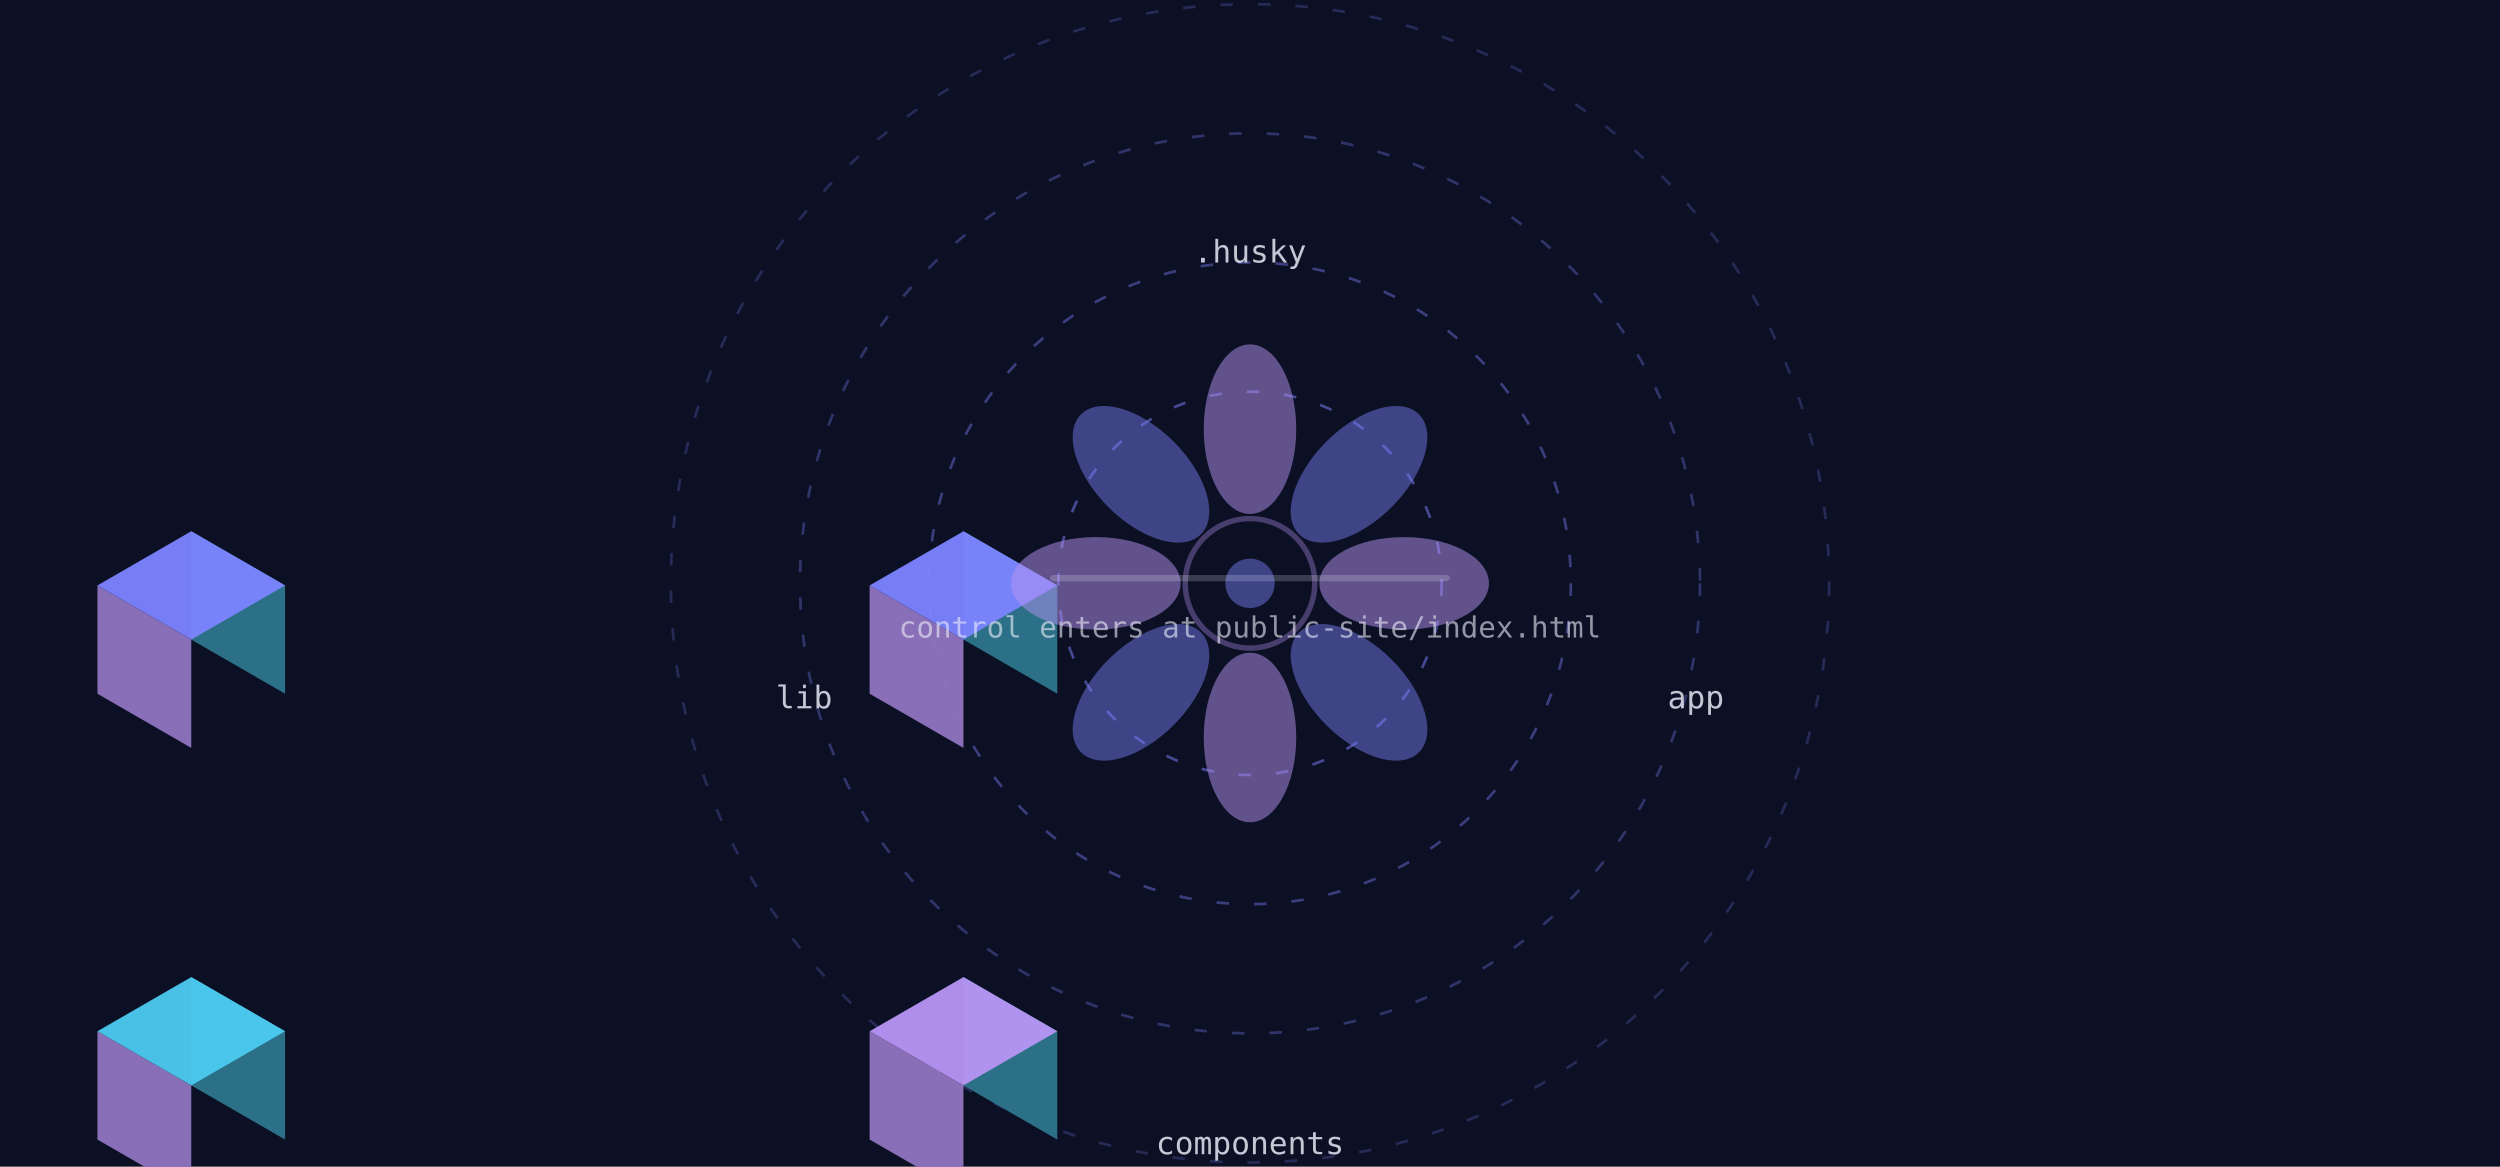
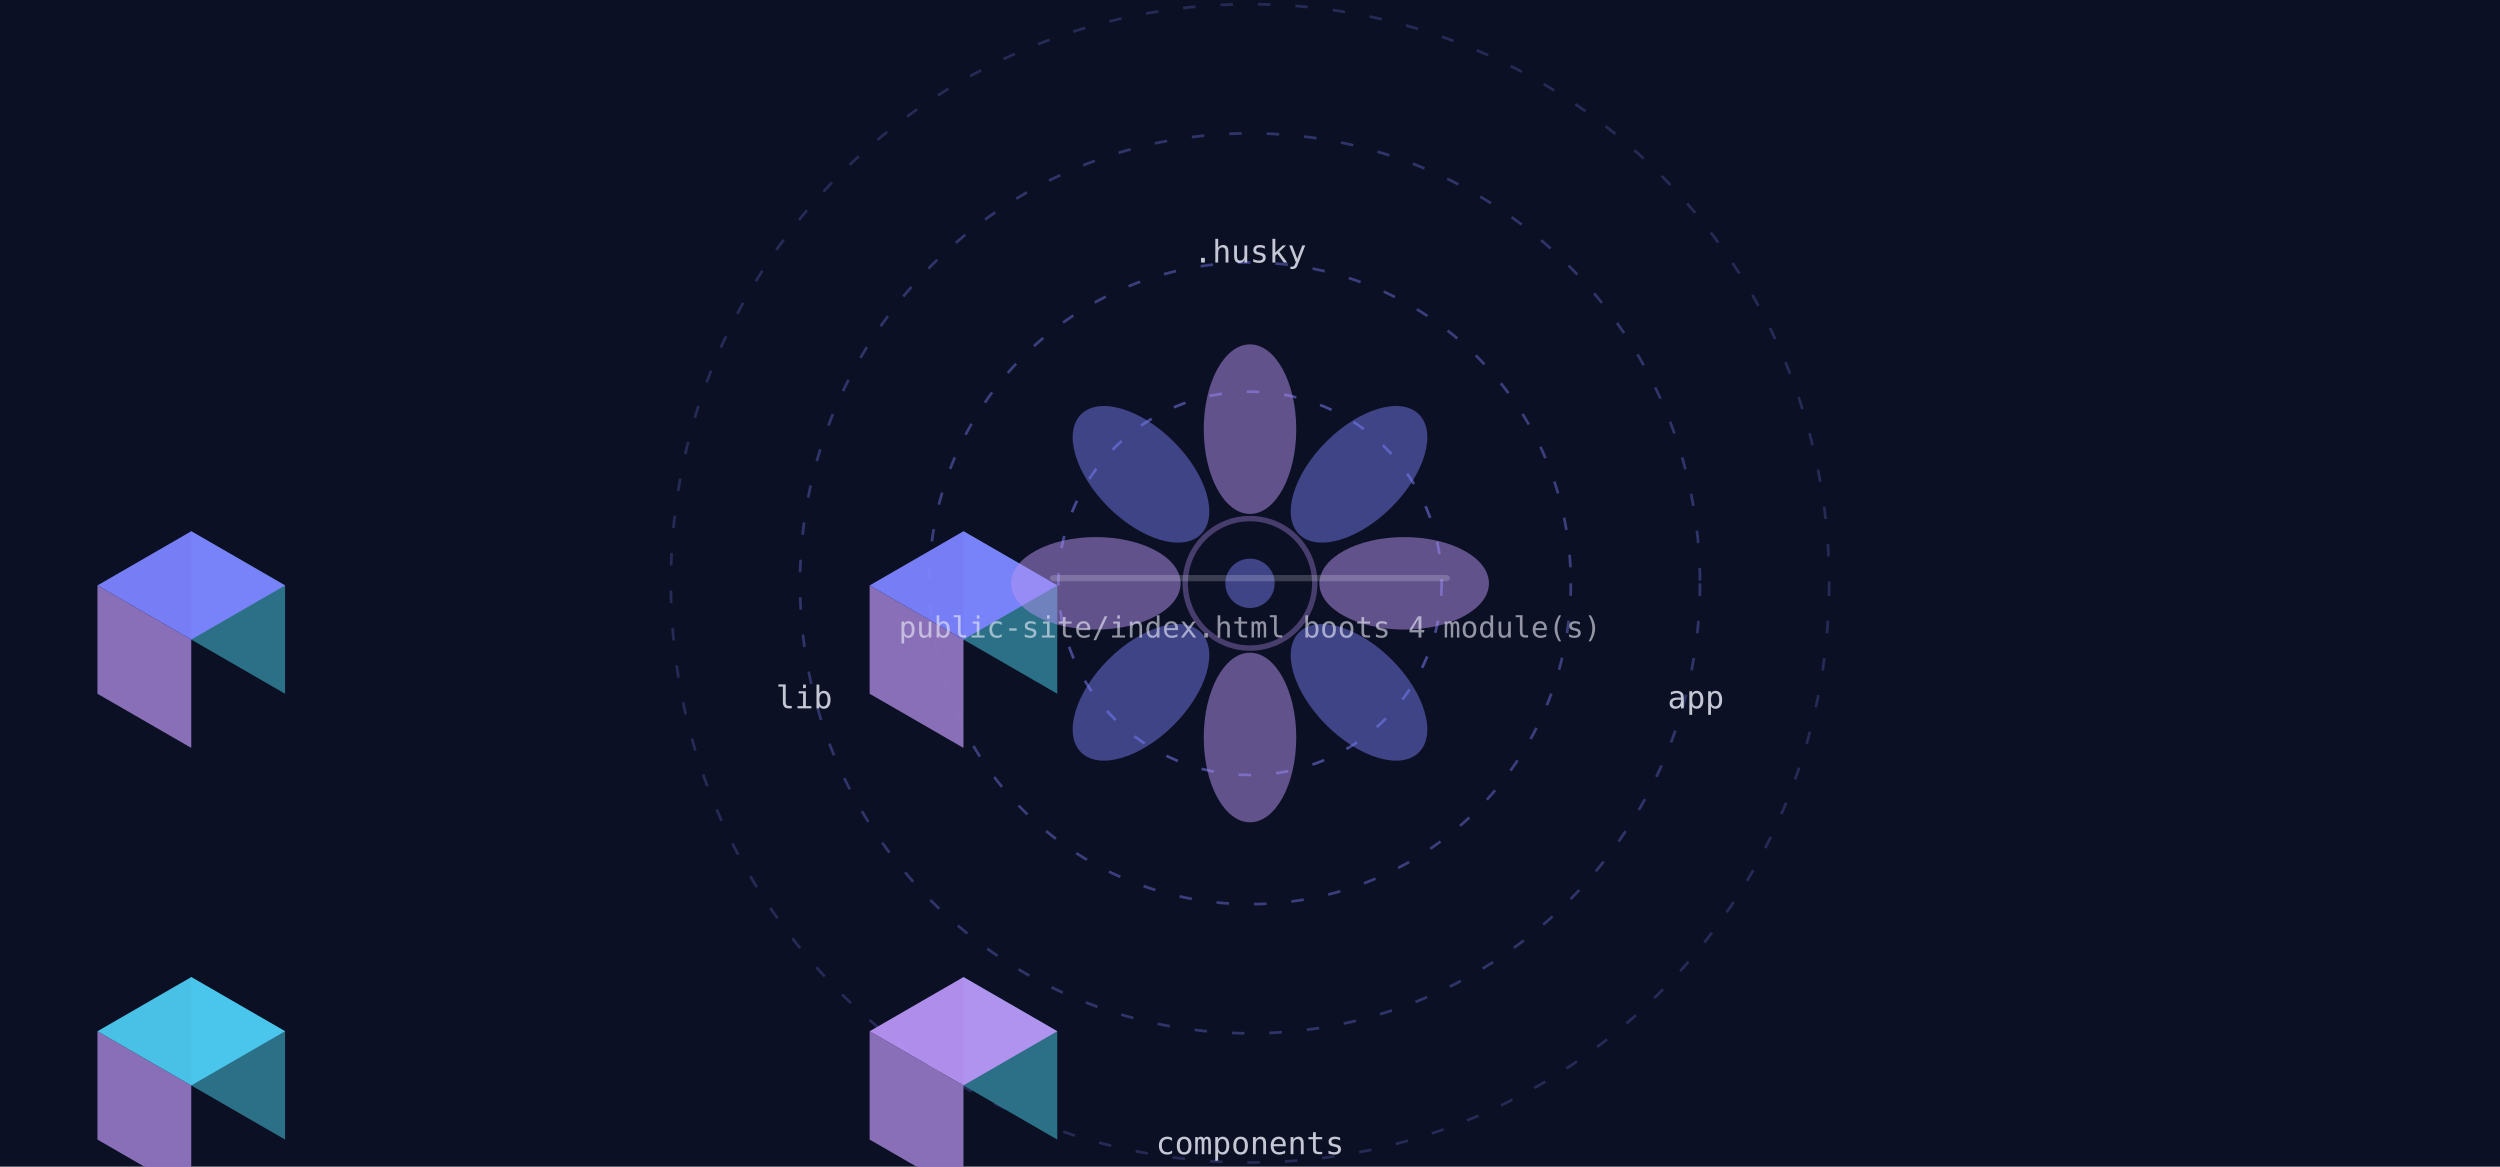
<svg xmlns="http://www.w3.org/2000/svg" viewBox="0 0 1200 560" width="1200" height="560" role="img" aria-label="oddbotix workflow">
  <rect width="1200" height="560" fill="#0c1024" />
  <defs>
    <linearGradient id="gk" x1="0" y1="0" x2="1" y2="1">
      <stop offset="0%" stop-color="#7c83ff" />
      <stop offset="100%" stop-color="#b794f4" />
    </linearGradient>
  </defs>
  <circle cx="600.00" cy="280.00" r="92.00" fill="none" stroke="rgba(124,131,255,0.500)" stroke-width="1.30" opacity="1.00" stroke-dasharray="6 12" />
  <circle cx="600.00" cy="280.00" r="154.00" fill="none" stroke="rgba(124,131,255,0.410)" stroke-width="1.30" opacity="1.00" stroke-dasharray="6 12" />
  <circle cx="600.00" cy="280.00" r="216.00" fill="none" stroke="rgba(124,131,255,0.320)" stroke-width="1.30" opacity="1.00" stroke-dasharray="6 12" />
  <circle cx="600.00" cy="280.00" r="278.00" fill="none" stroke="rgba(124,131,255,0.230)" stroke-width="1.30" opacity="1.00" stroke-dasharray="6 12" />
  <polygon points="462.46,307.00 507.49,333.00 507.49,281.00 462.46,255.00" fill="#2c758b" opacity="0.95" />
  <polygon points="417.42,333.00 462.46,359.00 462.46,307.00 417.42,281.00" fill="#8f73be" opacity="0.95" />
  <polygon points="462.46,255.00 507.49,281.00 462.46,307.00 417.42,281.00" fill="#7c83ff" opacity="0.95" />
  <text x="600" y="126" font-family="ui-monospace,Menlo,monospace" font-size="15" fill="rgba(238,240,251,0.820)" text-anchor="middle">.husky</text>
  <polygon points="462.46,521.00 507.49,547.00 507.49,495.00 462.46,469.00" fill="#2c758b" opacity="0.95" />
  <polygon points="417.42,547.00 462.46,573.00 462.46,521.00 417.42,495.00" fill="#8f73be" opacity="0.95" />
  <polygon points="462.46,469.00 507.49,495.00 462.46,521.00 417.42,495.00" fill="#b794f4" opacity="0.95" />
  <text x="814" y="340" font-family="ui-monospace,Menlo,monospace" font-size="15" fill="rgba(238,240,251,0.820)" text-anchor="middle">app</text>
  <polygon points="91.80,521.00 136.83,547.00 136.83,495.00 91.80,469.00" fill="#2c758b" opacity="0.95" />
  <polygon points="46.77,547.00 91.80,573.00 91.80,521.00 46.77,495.00" fill="#8f73be" opacity="0.95" />
  <polygon points="91.80,469.00 136.83,495.00 91.80,521.00 46.77,495.00" fill="#4cc9f0" opacity="0.95" />
  <text x="600" y="554" font-family="ui-monospace,Menlo,monospace" font-size="15" fill="rgba(238,240,251,0.820)" text-anchor="middle">components</text>
  <polygon points="91.80,307.00 136.83,333.00 136.83,281.00 91.80,255.00" fill="#2c758b" opacity="0.95" />
  <polygon points="46.77,333.00 91.80,359.00 91.80,307.00 46.77,281.00" fill="#8f73be" opacity="0.95" />
  <polygon points="91.80,255.00 136.83,281.00 91.80,307.00 46.77,281.00" fill="#7c83ff" opacity="0.95" />
  <text x="386" y="340" font-family="ui-monospace,Menlo,monospace" font-size="15" fill="rgba(238,240,251,0.820)" text-anchor="middle">lib</text>
  <ellipse cx="600.00" cy="206.00" rx="22.20" ry="40.70" fill="rgba(183,148,244,0.500)" opacity="1.00" transform="rotate(0.0 600.00 206.00)" />
  <ellipse cx="652.33" cy="227.67" rx="22.20" ry="40.70" fill="rgba(124,131,255,0.450)" opacity="1.00" transform="rotate(45.0 652.33 227.67)" />
  <ellipse cx="674.00" cy="280.00" rx="22.20" ry="40.70" fill="rgba(183,148,244,0.500)" opacity="1.00" transform="rotate(90.0 674.00 280.00)" />
  <ellipse cx="652.33" cy="332.33" rx="22.20" ry="40.70" fill="rgba(124,131,255,0.450)" opacity="1.00" transform="rotate(135.0 652.33 332.33)" />
  <ellipse cx="600.00" cy="354.00" rx="22.20" ry="40.70" fill="rgba(183,148,244,0.500)" opacity="1.00" transform="rotate(180.0 600.00 354.00)" />
  <ellipse cx="547.67" cy="332.33" rx="22.20" ry="40.70" fill="rgba(124,131,255,0.450)" opacity="1.00" transform="rotate(225.0 547.67 332.33)" />
  <ellipse cx="526.00" cy="280.00" rx="22.20" ry="40.70" fill="rgba(183,148,244,0.500)" opacity="1.00" transform="rotate(270.0 526.00 280.00)" />
  <ellipse cx="547.67" cy="227.67" rx="22.20" ry="40.70" fill="rgba(124,131,255,0.450)" opacity="1.00" transform="rotate(315.0 547.67 227.67)" />
  <circle cx="600.00" cy="280.00" r="31.08" fill="none" stroke="rgba(183,148,244,0.500)" stroke-width="2.59" opacity="0.70" />
  <circle cx="600.00" cy="280.00" r="11.84" fill="rgba(124,131,255,0.450)" opacity="1.00" />
  <rect x="504.00" y="276.00" width="192.00" height="3.00" rx="2.00" fill="rgba(238,240,251,0.200)" opacity="1.00" />
-   <text x="600" y="306" font-family="ui-monospace,Menlo,monospace" font-size="14" fill="rgba(238,240,251,0.600)" text-anchor="middle">control enters at public-site/index.html</text>
+   <text x="600" y="306" font-family="ui-monospace,Menlo,monospace" font-size="14" fill="rgba(238,240,251,0.600)" text-anchor="middle">public-site/index.html boots 4 module(s)</text>
</svg>
